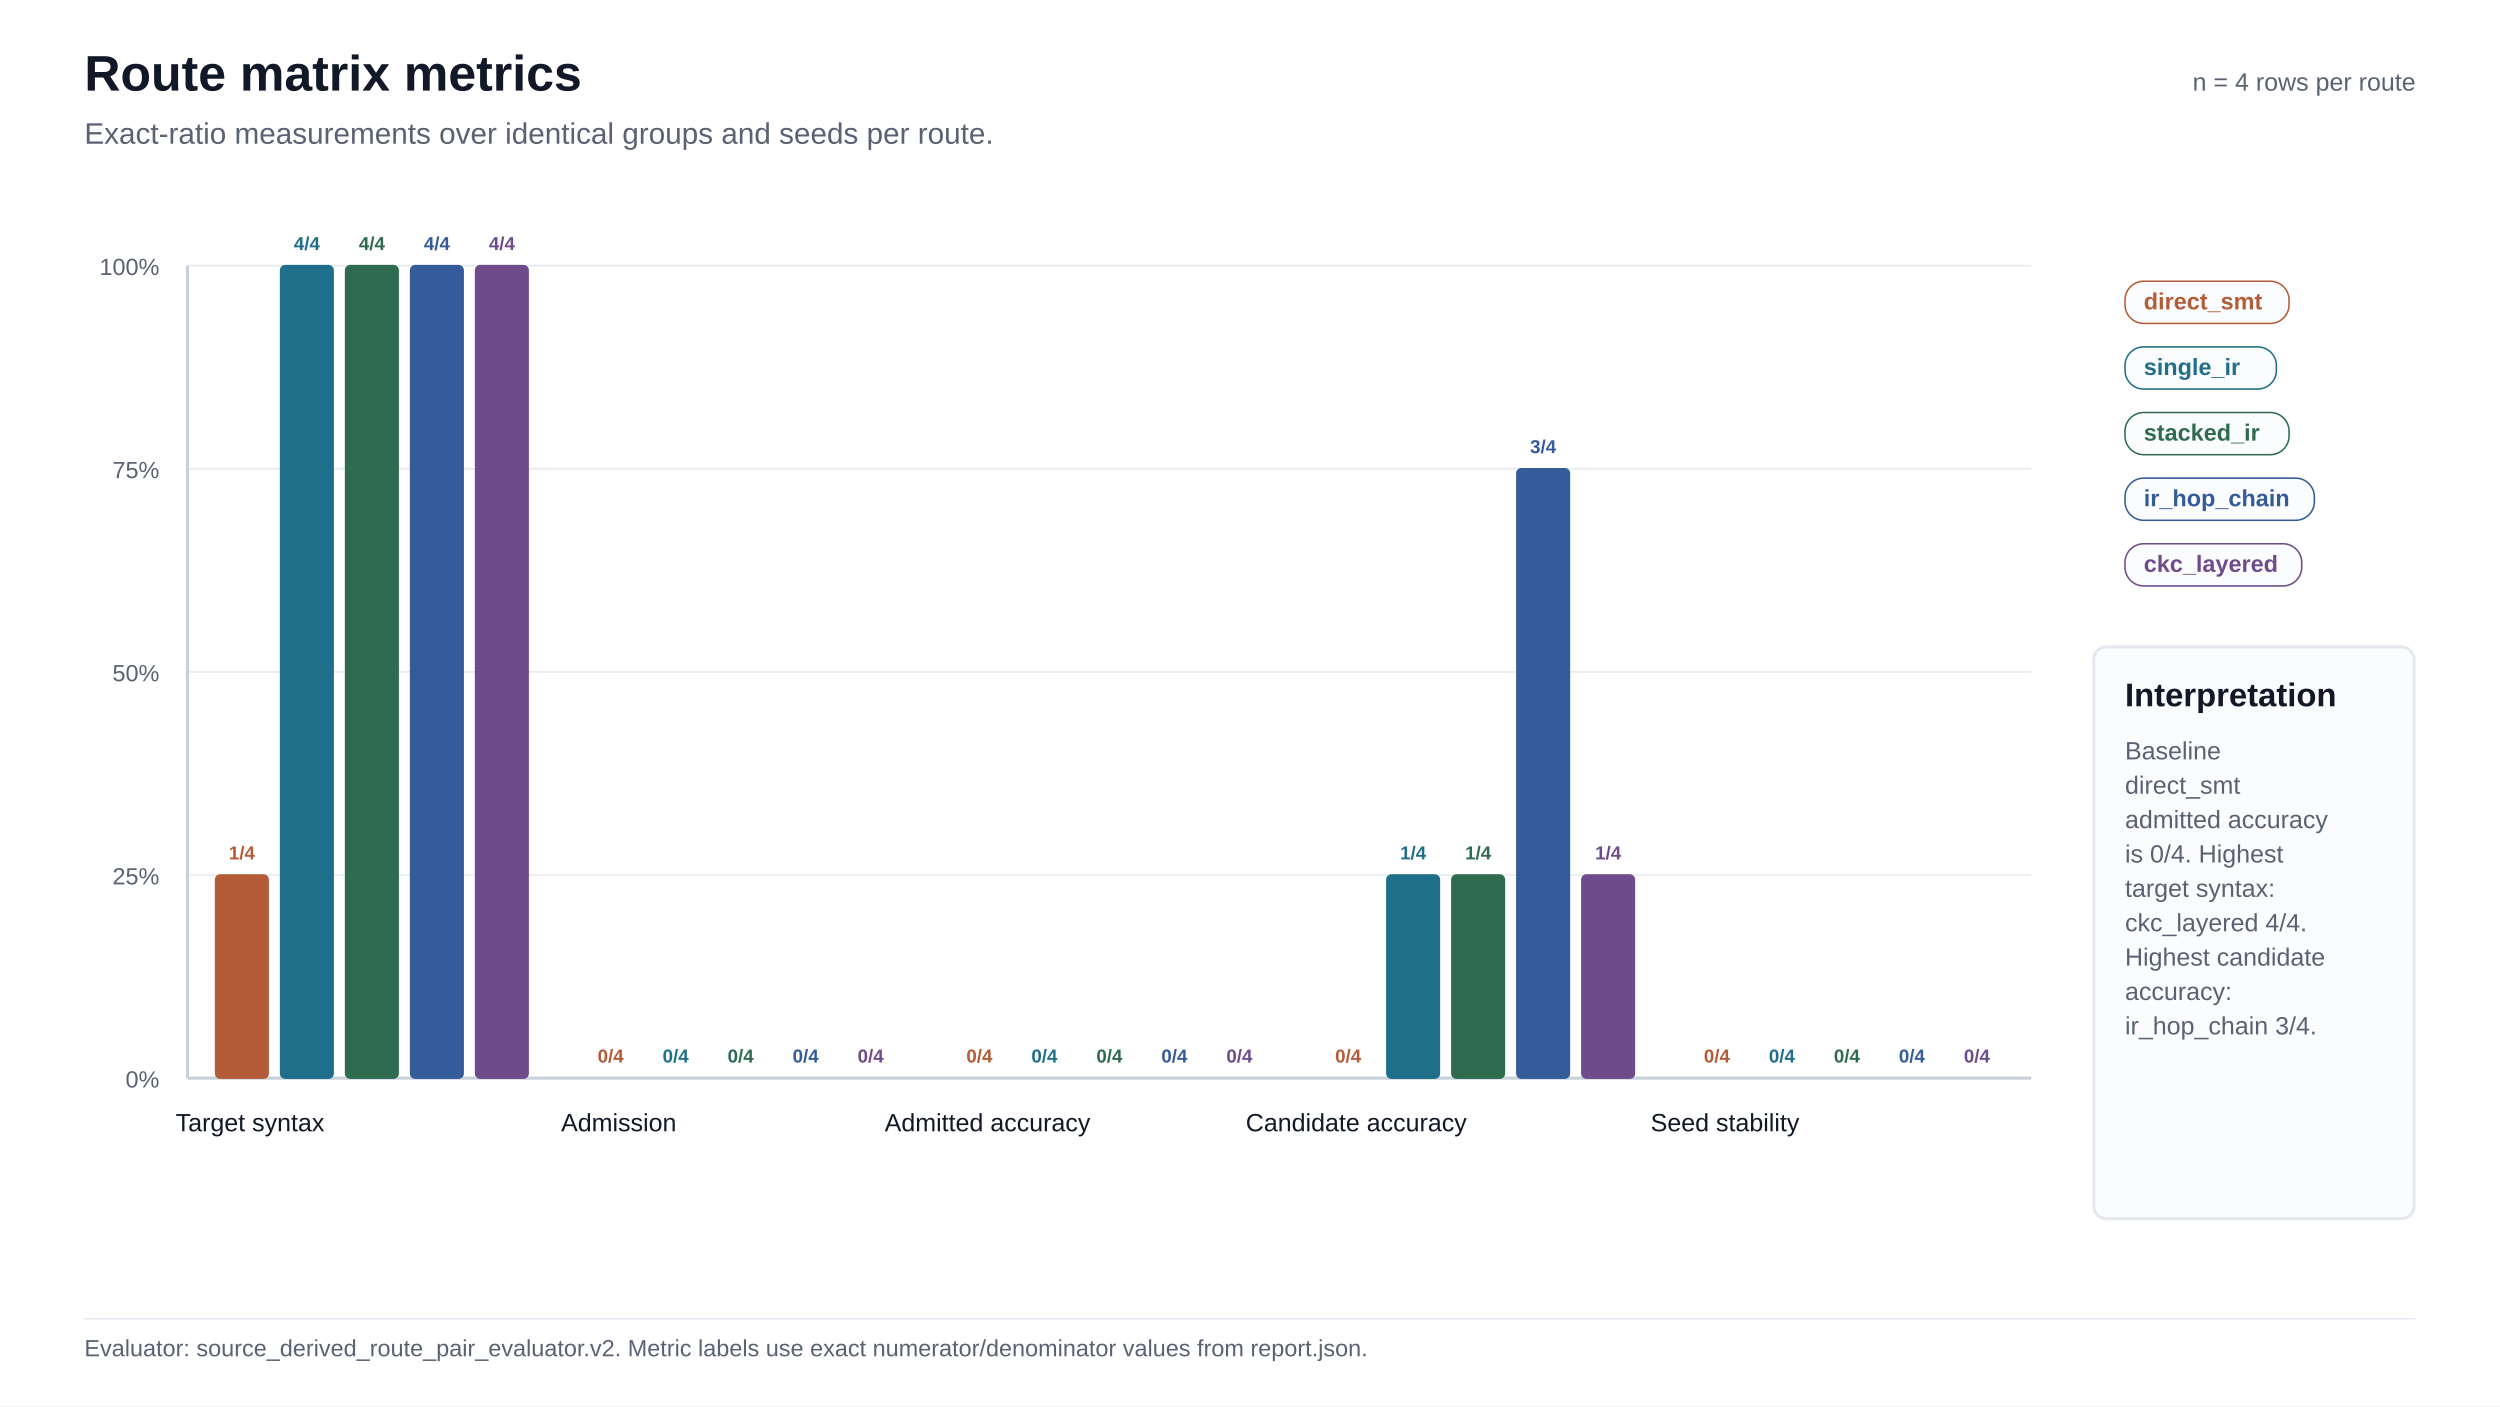
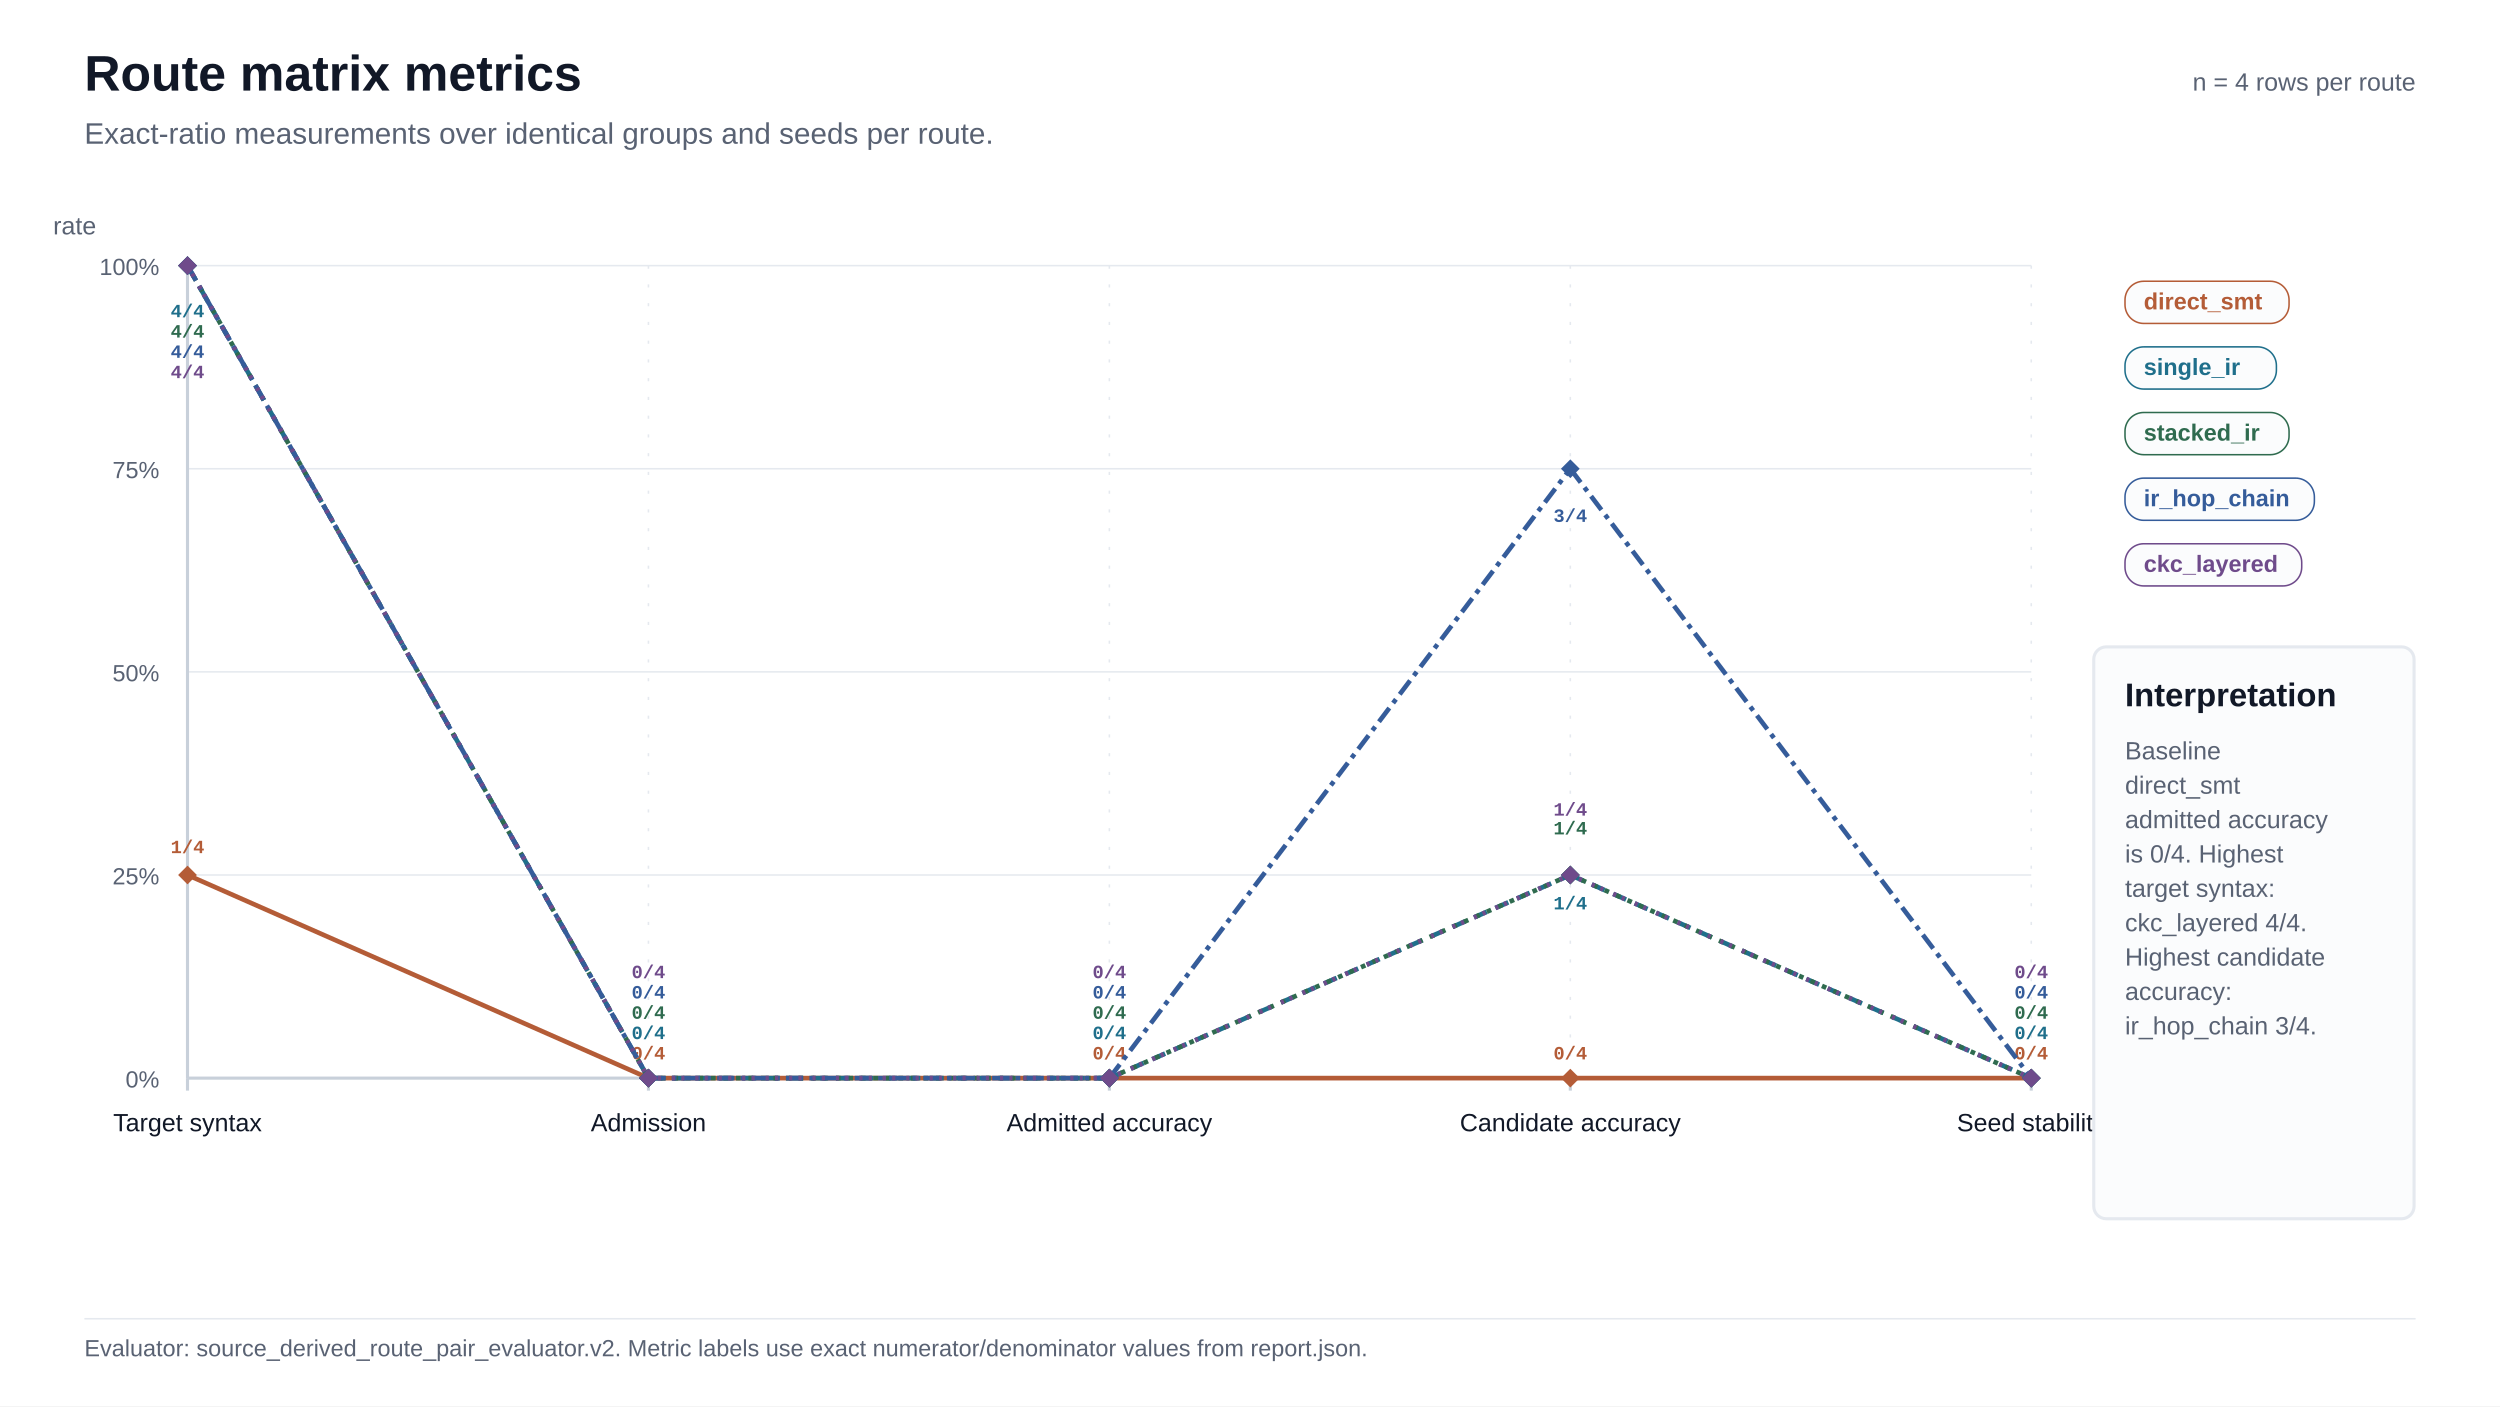
<svg xmlns="http://www.w3.org/2000/svg" width="1600" height="900" viewBox="0 0 1600 900" role="img" aria-labelledby="title desc">
  <rect width="1600" height="900" fill="#ffffff" />
  <text x="54" y="58" font-family="Arial, Helvetica, sans-serif" font-size="32" font-weight="700" fill="#111827" text-anchor="start">Route matrix metrics</text>
  <text x="54" y="92" font-family="Arial, Helvetica, sans-serif" font-size="19" font-weight="400" fill="#596273" text-anchor="start">Exact-ratio measurements over identical groups and seeds per route.</text>
  <text x="1546" y="58" font-family="Arial, Helvetica, sans-serif" font-size="16" font-weight="400" fill="#596273" text-anchor="end">n = 4 rows per route</text>
  <line x1="120" y1="690" x2="1300" y2="690" stroke="#e5e9ef" stroke-width="1" />
  <text x="102" y="696" font-family="Arial, Helvetica, sans-serif" font-size="15" font-weight="400" fill="#596273" text-anchor="end">0%</text>
  <line x1="120" y1="560" x2="1300" y2="560" stroke="#e5e9ef" stroke-width="1" />
  <text x="102" y="566" font-family="Arial, Helvetica, sans-serif" font-size="15" font-weight="400" fill="#596273" text-anchor="end">25%</text>
  <line x1="120" y1="430" x2="1300" y2="430" stroke="#e5e9ef" stroke-width="1" />
  <text x="102" y="436" font-family="Arial, Helvetica, sans-serif" font-size="15" font-weight="400" fill="#596273" text-anchor="end">50%</text>
  <line x1="120" y1="300" x2="1300" y2="300" stroke="#e5e9ef" stroke-width="1" />
  <text x="102" y="306" font-family="Arial, Helvetica, sans-serif" font-size="15" font-weight="400" fill="#596273" text-anchor="end">75%</text>
  <line x1="120" y1="170" x2="1300" y2="170" stroke="#e5e9ef" stroke-width="1" />
  <text x="102" y="176" font-family="Arial, Helvetica, sans-serif" font-size="15" font-weight="400" fill="#596273" text-anchor="end">100%</text>
+   <line x1="120" y1="170" x2="120" y2="690" stroke="#e5e9ef" stroke-width="1" stroke-dasharray="2 10" />
+   <line x1="120" y1="690" x2="120" y2="698" stroke="#c8d0da" stroke-width="2" />
+   <text x="120" y="724" font-family="Arial, Helvetica, sans-serif" font-size="16" font-weight="400" fill="#111827" text-anchor="middle">Target syntax</text>
+   <line x1="415" y1="170" x2="415" y2="690" stroke="#e5e9ef" stroke-width="1" stroke-dasharray="2 10" />
+   <line x1="415" y1="690" x2="415" y2="698" stroke="#c8d0da" stroke-width="2" />
+   <text x="415" y="724" font-family="Arial, Helvetica, sans-serif" font-size="16" font-weight="400" fill="#111827" text-anchor="middle">Admission</text>
+   <line x1="710" y1="170" x2="710" y2="690" stroke="#e5e9ef" stroke-width="1" stroke-dasharray="2 10" />
+   <line x1="710" y1="690" x2="710" y2="698" stroke="#c8d0da" stroke-width="2" />
+   <text x="710" y="724" font-family="Arial, Helvetica, sans-serif" font-size="16" font-weight="400" fill="#111827" text-anchor="middle">Admitted accuracy</text>
+   <line x1="1005" y1="170" x2="1005" y2="690" stroke="#e5e9ef" stroke-width="1" stroke-dasharray="2 10" />
+   <line x1="1005" y1="690" x2="1005" y2="698" stroke="#c8d0da" stroke-width="2" />
+   <text x="1005" y="724" font-family="Arial, Helvetica, sans-serif" font-size="16" font-weight="400" fill="#111827" text-anchor="middle">Candidate accuracy</text>
+   <line x1="1300" y1="170" x2="1300" y2="690" stroke="#e5e9ef" stroke-width="1" stroke-dasharray="2 10" />
+   <line x1="1300" y1="690" x2="1300" y2="698" stroke="#c8d0da" stroke-width="2" />
+   <text x="1300" y="724" font-family="Arial, Helvetica, sans-serif" font-size="16" font-weight="400" fill="#111827" text-anchor="middle">Seed stability</text>
+   <text x="34" y="150" font-family="Arial, Helvetica, sans-serif" font-size="16" font-weight="400" fill="#596273" text-anchor="start">rate</text>
  <line x1="120" y1="170" x2="120" y2="690" stroke="#c8d0da" stroke-width="2" />
  <line x1="120" y1="690" x2="1300" y2="690" stroke="#c8d0da" stroke-width="2" />
-   <rect x="138" y="560" width="33.6" height="130" rx="3" fill="#b45c37" stroke="#b45c37" stroke-width="1" />
-   <text x="154.8" y="550" font-family="Arial, Helvetica, sans-serif" font-size="12" font-weight="700" fill="#b45c37" text-anchor="middle">1/4</text>
-   <rect x="179.6" y="170" width="33.6" height="520" rx="3" fill="#1f6f8b" stroke="#1f6f8b" stroke-width="1" />
-   <text x="196.4" y="160" font-family="Arial, Helvetica, sans-serif" font-size="12" font-weight="700" fill="#1f6f8b" text-anchor="middle">4/4</text>
-   <rect x="221.2" y="170" width="33.6" height="520" rx="3" fill="#2f6b4f" stroke="#2f6b4f" stroke-width="1" />
-   <text x="238" y="160" font-family="Arial, Helvetica, sans-serif" font-size="12" font-weight="700" fill="#2f6b4f" text-anchor="middle">4/4</text>
-   <rect x="262.8" y="170" width="33.6" height="520" rx="3" fill="#355c9a" stroke="#355c9a" stroke-width="1" />
-   <text x="279.6" y="160" font-family="Arial, Helvetica, sans-serif" font-size="12" font-weight="700" fill="#355c9a" text-anchor="middle">4/4</text>
-   <rect x="304.4" y="170" width="33.6" height="520" rx="3" fill="#6f4b8b" stroke="#6f4b8b" stroke-width="1" />
-   <text x="321.2" y="160" font-family="Arial, Helvetica, sans-serif" font-size="12" font-weight="700" fill="#6f4b8b" text-anchor="middle">4/4</text>
-   <text x="160" y="724" font-family="Arial, Helvetica, sans-serif" font-size="16" font-weight="400" fill="#111827" text-anchor="middle">Target syntax</text>
-   <rect x="374" y="690" width="33.6" height="0" rx="3" fill="#b45c37" stroke="#b45c37" stroke-width="1" />
-   <text x="390.8" y="680" font-family="Arial, Helvetica, sans-serif" font-size="12" font-weight="700" fill="#b45c37" text-anchor="middle">0/4</text>
-   <rect x="415.6" y="690" width="33.6" height="0" rx="3" fill="#1f6f8b" stroke="#1f6f8b" stroke-width="1" />
-   <text x="432.4" y="680" font-family="Arial, Helvetica, sans-serif" font-size="12" font-weight="700" fill="#1f6f8b" text-anchor="middle">0/4</text>
-   <rect x="457.2" y="690" width="33.6" height="0" rx="3" fill="#2f6b4f" stroke="#2f6b4f" stroke-width="1" />
-   <text x="474" y="680" font-family="Arial, Helvetica, sans-serif" font-size="12" font-weight="700" fill="#2f6b4f" text-anchor="middle">0/4</text>
-   <rect x="498.8" y="690" width="33.6" height="0" rx="3" fill="#355c9a" stroke="#355c9a" stroke-width="1" />
-   <text x="515.6" y="680" font-family="Arial, Helvetica, sans-serif" font-size="12" font-weight="700" fill="#355c9a" text-anchor="middle">0/4</text>
-   <rect x="540.4" y="690" width="33.6" height="0" rx="3" fill="#6f4b8b" stroke="#6f4b8b" stroke-width="1" />
-   <text x="557.2" y="680" font-family="Arial, Helvetica, sans-serif" font-size="12" font-weight="700" fill="#6f4b8b" text-anchor="middle">0/4</text>
-   <text x="396" y="724" font-family="Arial, Helvetica, sans-serif" font-size="16" font-weight="400" fill="#111827" text-anchor="middle">Admission</text>
-   <rect x="610" y="690" width="33.6" height="0" rx="3" fill="#b45c37" stroke="#b45c37" stroke-width="1" />
-   <text x="626.8" y="680" font-family="Arial, Helvetica, sans-serif" font-size="12" font-weight="700" fill="#b45c37" text-anchor="middle">0/4</text>
-   <rect x="651.6" y="690" width="33.6" height="0" rx="3" fill="#1f6f8b" stroke="#1f6f8b" stroke-width="1" />
-   <text x="668.4" y="680" font-family="Arial, Helvetica, sans-serif" font-size="12" font-weight="700" fill="#1f6f8b" text-anchor="middle">0/4</text>
-   <rect x="693.2" y="690" width="33.6" height="0" rx="3" fill="#2f6b4f" stroke="#2f6b4f" stroke-width="1" />
-   <text x="710" y="680" font-family="Arial, Helvetica, sans-serif" font-size="12" font-weight="700" fill="#2f6b4f" text-anchor="middle">0/4</text>
-   <rect x="734.8" y="690" width="33.6" height="0" rx="3" fill="#355c9a" stroke="#355c9a" stroke-width="1" />
-   <text x="751.6" y="680" font-family="Arial, Helvetica, sans-serif" font-size="12" font-weight="700" fill="#355c9a" text-anchor="middle">0/4</text>
-   <rect x="776.4" y="690" width="33.6" height="0" rx="3" fill="#6f4b8b" stroke="#6f4b8b" stroke-width="1" />
-   <text x="793.2" y="680" font-family="Arial, Helvetica, sans-serif" font-size="12" font-weight="700" fill="#6f4b8b" text-anchor="middle">0/4</text>
-   <text x="632" y="724" font-family="Arial, Helvetica, sans-serif" font-size="16" font-weight="400" fill="#111827" text-anchor="middle">Admitted accuracy</text>
-   <rect x="846" y="690" width="33.6" height="0" rx="3" fill="#b45c37" stroke="#b45c37" stroke-width="1" />
-   <text x="862.8" y="680" font-family="Arial, Helvetica, sans-serif" font-size="12" font-weight="700" fill="#b45c37" text-anchor="middle">0/4</text>
-   <rect x="887.6" y="560" width="33.6" height="130" rx="3" fill="#1f6f8b" stroke="#1f6f8b" stroke-width="1" />
-   <text x="904.4" y="550" font-family="Arial, Helvetica, sans-serif" font-size="12" font-weight="700" fill="#1f6f8b" text-anchor="middle">1/4</text>
-   <rect x="929.2" y="560" width="33.6" height="130" rx="3" fill="#2f6b4f" stroke="#2f6b4f" stroke-width="1" />
-   <text x="946" y="550" font-family="Arial, Helvetica, sans-serif" font-size="12" font-weight="700" fill="#2f6b4f" text-anchor="middle">1/4</text>
-   <rect x="970.8" y="300" width="33.6" height="390" rx="3" fill="#355c9a" stroke="#355c9a" stroke-width="1" />
-   <text x="987.6" y="290" font-family="Arial, Helvetica, sans-serif" font-size="12" font-weight="700" fill="#355c9a" text-anchor="middle">3/4</text>
-   <rect x="1012.4" y="560" width="33.6" height="130" rx="3" fill="#6f4b8b" stroke="#6f4b8b" stroke-width="1" />
-   <text x="1029.2" y="550" font-family="Arial, Helvetica, sans-serif" font-size="12" font-weight="700" fill="#6f4b8b" text-anchor="middle">1/4</text>
-   <text x="868" y="724" font-family="Arial, Helvetica, sans-serif" font-size="16" font-weight="400" fill="#111827" text-anchor="middle">Candidate accuracy</text>
-   <rect x="1082" y="690" width="33.6" height="0" rx="3" fill="#b45c37" stroke="#b45c37" stroke-width="1" />
-   <text x="1098.8" y="680" font-family="Arial, Helvetica, sans-serif" font-size="12" font-weight="700" fill="#b45c37" text-anchor="middle">0/4</text>
-   <rect x="1123.6" y="690" width="33.6" height="0" rx="3" fill="#1f6f8b" stroke="#1f6f8b" stroke-width="1" />
-   <text x="1140.4" y="680" font-family="Arial, Helvetica, sans-serif" font-size="12" font-weight="700" fill="#1f6f8b" text-anchor="middle">0/4</text>
-   <rect x="1165.2" y="690" width="33.6" height="0" rx="3" fill="#2f6b4f" stroke="#2f6b4f" stroke-width="1" />
-   <text x="1182" y="680" font-family="Arial, Helvetica, sans-serif" font-size="12" font-weight="700" fill="#2f6b4f" text-anchor="middle">0/4</text>
-   <rect x="1206.8" y="690" width="33.6" height="0" rx="3" fill="#355c9a" stroke="#355c9a" stroke-width="1" />
-   <text x="1223.6" y="680" font-family="Arial, Helvetica, sans-serif" font-size="12" font-weight="700" fill="#355c9a" text-anchor="middle">0/4</text>
-   <rect x="1248.4" y="690" width="33.6" height="0" rx="3" fill="#6f4b8b" stroke="#6f4b8b" stroke-width="1" />
-   <text x="1265.2" y="680" font-family="Arial, Helvetica, sans-serif" font-size="12" font-weight="700" fill="#6f4b8b" text-anchor="middle">0/4</text>
-   <text x="1104" y="724" font-family="Arial, Helvetica, sans-serif" font-size="16" font-weight="400" fill="#111827" text-anchor="middle">Seed stability</text>
+   <line x1="120" y1="560" x2="415" y2="690" stroke="#b45c37" stroke-width="3" />
+   <line x1="415" y1="690" x2="710" y2="690" stroke="#b45c37" stroke-width="3" />
+   <line x1="710" y1="690" x2="1005" y2="690" stroke="#b45c37" stroke-width="3" />
+   <line x1="1005" y1="690" x2="1300" y2="690" stroke="#b45c37" stroke-width="3" />
+   <polygon points="120,554 126,560 120,566 114,560" fill="#b45c37" stroke="none" />
+   <text x="120" y="546" font-family="SFMono-Regular, Consolas, Liberation Mono, monospace" font-size="12" font-weight="700" fill="#b45c37" text-anchor="middle">1/4</text>
+   <polygon points="415,684 421,690 415,696 409,690" fill="#b45c37" stroke="none" />
+   <text x="415" y="678" font-family="SFMono-Regular, Consolas, Liberation Mono, monospace" font-size="12" font-weight="700" fill="#b45c37" text-anchor="middle">0/4</text>
+   <polygon points="710,684 716,690 710,696 704,690" fill="#b45c37" stroke="none" />
+   <text x="710" y="678" font-family="SFMono-Regular, Consolas, Liberation Mono, monospace" font-size="12" font-weight="700" fill="#b45c37" text-anchor="middle">0/4</text>
+   <polygon points="1005,684 1011,690 1005,696 999,690" fill="#b45c37" stroke="none" />
+   <text x="1005" y="678" font-family="SFMono-Regular, Consolas, Liberation Mono, monospace" font-size="12" font-weight="700" fill="#b45c37" text-anchor="middle">0/4</text>
+   <polygon points="1300,684 1306,690 1300,696 1294,690" fill="#b45c37" stroke="none" />
+   <text x="1300" y="678" font-family="SFMono-Regular, Consolas, Liberation Mono, monospace" font-size="12" font-weight="700" fill="#b45c37" text-anchor="middle">0/4</text>
+   <line x1="120" y1="170" x2="415" y2="690" stroke="#1f6f8b" stroke-width="3" stroke-dasharray="9 6" />
+   <line x1="415" y1="690" x2="710" y2="690" stroke="#1f6f8b" stroke-width="3" stroke-dasharray="9 6" />
+   <line x1="710" y1="690" x2="1005" y2="560" stroke="#1f6f8b" stroke-width="3" stroke-dasharray="9 6" />
+   <line x1="1005" y1="560" x2="1300" y2="690" stroke="#1f6f8b" stroke-width="3" stroke-dasharray="9 6" />
+   <polygon points="120,164 126,170 120,176 114,170" fill="#1f6f8b" stroke="none" />
+   <text x="120" y="203" font-family="SFMono-Regular, Consolas, Liberation Mono, monospace" font-size="12" font-weight="700" fill="#1f6f8b" text-anchor="middle">4/4</text>
+   <polygon points="415,684 421,690 415,696 409,690" fill="#1f6f8b" stroke="none" />
+   <text x="415" y="665" font-family="SFMono-Regular, Consolas, Liberation Mono, monospace" font-size="12" font-weight="700" fill="#1f6f8b" text-anchor="middle">0/4</text>
+   <polygon points="710,684 716,690 710,696 704,690" fill="#1f6f8b" stroke="none" />
+   <text x="710" y="665" font-family="SFMono-Regular, Consolas, Liberation Mono, monospace" font-size="12" font-weight="700" fill="#1f6f8b" text-anchor="middle">0/4</text>
+   <polygon points="1005,554 1011,560 1005,566 999,560" fill="#1f6f8b" stroke="none" />
+   <text x="1005" y="582" font-family="SFMono-Regular, Consolas, Liberation Mono, monospace" font-size="12" font-weight="700" fill="#1f6f8b" text-anchor="middle">1/4</text>
+   <polygon points="1300,684 1306,690 1300,696 1294,690" fill="#1f6f8b" stroke="none" />
+   <text x="1300" y="665" font-family="SFMono-Regular, Consolas, Liberation Mono, monospace" font-size="12" font-weight="700" fill="#1f6f8b" text-anchor="middle">0/4</text>
+   <line x1="120" y1="170" x2="415" y2="690" stroke="#2f6b4f" stroke-width="3" stroke-dasharray="3 5" />
+   <line x1="415" y1="690" x2="710" y2="690" stroke="#2f6b4f" stroke-width="3" stroke-dasharray="3 5" />
+   <line x1="710" y1="690" x2="1005" y2="560" stroke="#2f6b4f" stroke-width="3" stroke-dasharray="3 5" />
+   <line x1="1005" y1="560" x2="1300" y2="690" stroke="#2f6b4f" stroke-width="3" stroke-dasharray="3 5" />
+   <polygon points="120,164 126,170 120,176 114,170" fill="#2f6b4f" stroke="none" />
+   <text x="120" y="216" font-family="SFMono-Regular, Consolas, Liberation Mono, monospace" font-size="12" font-weight="700" fill="#2f6b4f" text-anchor="middle">4/4</text>
+   <polygon points="415,684 421,690 415,696 409,690" fill="#2f6b4f" stroke="none" />
+   <text x="415" y="652" font-family="SFMono-Regular, Consolas, Liberation Mono, monospace" font-size="12" font-weight="700" fill="#2f6b4f" text-anchor="middle">0/4</text>
+   <polygon points="710,684 716,690 710,696 704,690" fill="#2f6b4f" stroke="none" />
+   <text x="710" y="652" font-family="SFMono-Regular, Consolas, Liberation Mono, monospace" font-size="12" font-weight="700" fill="#2f6b4f" text-anchor="middle">0/4</text>
+   <polygon points="1005,554 1011,560 1005,566 999,560" fill="#2f6b4f" stroke="none" />
+   <text x="1005" y="534" font-family="SFMono-Regular, Consolas, Liberation Mono, monospace" font-size="12" font-weight="700" fill="#2f6b4f" text-anchor="middle">1/4</text>
+   <polygon points="1300,684 1306,690 1300,696 1294,690" fill="#2f6b4f" stroke="none" />
+   <text x="1300" y="652" font-family="SFMono-Regular, Consolas, Liberation Mono, monospace" font-size="12" font-weight="700" fill="#2f6b4f" text-anchor="middle">0/4</text>
+   <line x1="120" y1="170" x2="415" y2="690" stroke="#355c9a" stroke-width="3" stroke-dasharray="11 4 3 4" />
+   <line x1="415" y1="690" x2="710" y2="690" stroke="#355c9a" stroke-width="3" stroke-dasharray="11 4 3 4" />
+   <line x1="710" y1="690" x2="1005" y2="300" stroke="#355c9a" stroke-width="3" stroke-dasharray="11 4 3 4" />
+   <line x1="1005" y1="300" x2="1300" y2="690" stroke="#355c9a" stroke-width="3" stroke-dasharray="11 4 3 4" />
+   <polygon points="120,164 126,170 120,176 114,170" fill="#355c9a" stroke="none" />
+   <text x="120" y="229" font-family="SFMono-Regular, Consolas, Liberation Mono, monospace" font-size="12" font-weight="700" fill="#355c9a" text-anchor="middle">4/4</text>
+   <polygon points="415,684 421,690 415,696 409,690" fill="#355c9a" stroke="none" />
+   <text x="415" y="639" font-family="SFMono-Regular, Consolas, Liberation Mono, monospace" font-size="12" font-weight="700" fill="#355c9a" text-anchor="middle">0/4</text>
+   <polygon points="710,684 716,690 710,696 704,690" fill="#355c9a" stroke="none" />
+   <text x="710" y="639" font-family="SFMono-Regular, Consolas, Liberation Mono, monospace" font-size="12" font-weight="700" fill="#355c9a" text-anchor="middle">0/4</text>
+   <polygon points="1005,294 1011,300 1005,306 999,300" fill="#355c9a" stroke="none" />
+   <text x="1005" y="334" font-family="SFMono-Regular, Consolas, Liberation Mono, monospace" font-size="12" font-weight="700" fill="#355c9a" text-anchor="middle">3/4</text>
+   <polygon points="1300,684 1306,690 1300,696 1294,690" fill="#355c9a" stroke="none" />
+   <text x="1300" y="639" font-family="SFMono-Regular, Consolas, Liberation Mono, monospace" font-size="12" font-weight="700" fill="#355c9a" text-anchor="middle">0/4</text>
+   <line x1="120" y1="170" x2="415" y2="690" stroke="#6f4b8b" stroke-width="3" stroke-dasharray="2 4 2 7" />
+   <line x1="415" y1="690" x2="710" y2="690" stroke="#6f4b8b" stroke-width="3" stroke-dasharray="2 4 2 7" />
+   <line x1="710" y1="690" x2="1005" y2="560" stroke="#6f4b8b" stroke-width="3" stroke-dasharray="2 4 2 7" />
+   <line x1="1005" y1="560" x2="1300" y2="690" stroke="#6f4b8b" stroke-width="3" stroke-dasharray="2 4 2 7" />
+   <polygon points="120,164 126,170 120,176 114,170" fill="#6f4b8b" stroke="none" />
+   <text x="120" y="242" font-family="SFMono-Regular, Consolas, Liberation Mono, monospace" font-size="12" font-weight="700" fill="#6f4b8b" text-anchor="middle">4/4</text>
+   <polygon points="415,684 421,690 415,696 409,690" fill="#6f4b8b" stroke="none" />
+   <text x="415" y="626" font-family="SFMono-Regular, Consolas, Liberation Mono, monospace" font-size="12" font-weight="700" fill="#6f4b8b" text-anchor="middle">0/4</text>
+   <polygon points="710,684 716,690 710,696 704,690" fill="#6f4b8b" stroke="none" />
+   <text x="710" y="626" font-family="SFMono-Regular, Consolas, Liberation Mono, monospace" font-size="12" font-weight="700" fill="#6f4b8b" text-anchor="middle">0/4</text>
+   <polygon points="1005,554 1011,560 1005,566 999,560" fill="#6f4b8b" stroke="none" />
+   <text x="1005" y="522" font-family="SFMono-Regular, Consolas, Liberation Mono, monospace" font-size="12" font-weight="700" fill="#6f4b8b" text-anchor="middle">1/4</text>
+   <polygon points="1300,684 1306,690 1300,696 1294,690" fill="#6f4b8b" stroke="none" />
+   <text x="1300" y="626" font-family="SFMono-Regular, Consolas, Liberation Mono, monospace" font-size="12" font-weight="700" fill="#6f4b8b" text-anchor="middle">0/4</text>
  <rect x="1360" y="180" width="105" height="27" rx="12" fill="#fbfcfd" stroke="#b45c37" stroke-width="1" />
  <text x="1372" y="198" font-family="Arial, Helvetica, sans-serif" font-size="15" font-weight="700" fill="#b45c37" text-anchor="start">direct_smt</text>
  <rect x="1360" y="222" width="96.9" height="27" rx="12" fill="#fbfcfd" stroke="#1f6f8b" stroke-width="1" />
  <text x="1372" y="240" font-family="Arial, Helvetica, sans-serif" font-size="15" font-weight="700" fill="#1f6f8b" text-anchor="start">single_ir</text>
  <rect x="1360" y="264" width="105" height="27" rx="12" fill="#fbfcfd" stroke="#2f6b4f" stroke-width="1" />
  <text x="1372" y="282" font-family="Arial, Helvetica, sans-serif" font-size="15" font-weight="700" fill="#2f6b4f" text-anchor="start">stacked_ir</text>
  <rect x="1360" y="306" width="121.2" height="27" rx="12" fill="#fbfcfd" stroke="#355c9a" stroke-width="1" />
  <text x="1372" y="324" font-family="Arial, Helvetica, sans-serif" font-size="15" font-weight="700" fill="#355c9a" text-anchor="start">ir_hop_chain</text>
  <rect x="1360" y="348" width="113.1" height="27" rx="12" fill="#fbfcfd" stroke="#6f4b8b" stroke-width="1" />
  <text x="1372" y="366" font-family="Arial, Helvetica, sans-serif" font-size="15" font-weight="700" fill="#6f4b8b" text-anchor="start">ckc_layered</text>
  <rect x="1340" y="414" width="205" height="366" rx="8" fill="#fbfcfd" stroke="#e5e9ef" stroke-width="2" />
  <text x="1360" y="452" font-family="Arial, Helvetica, sans-serif" font-size="21" font-weight="700" fill="#111827" text-anchor="start">Interpretation</text>
  <text x="1360" y="486" font-family="Arial, Helvetica, sans-serif" font-size="16" font-weight="400" fill="#596273" text-anchor="start">Baseline</text>
  <text x="1360" y="508" font-family="Arial, Helvetica, sans-serif" font-size="16" font-weight="400" fill="#596273" text-anchor="start">direct_smt</text>
  <text x="1360" y="530" font-family="Arial, Helvetica, sans-serif" font-size="16" font-weight="400" fill="#596273" text-anchor="start">admitted accuracy</text>
  <text x="1360" y="552" font-family="Arial, Helvetica, sans-serif" font-size="16" font-weight="400" fill="#596273" text-anchor="start">is 0/4. Highest</text>
  <text x="1360" y="574" font-family="Arial, Helvetica, sans-serif" font-size="16" font-weight="400" fill="#596273" text-anchor="start">target syntax:</text>
  <text x="1360" y="596" font-family="Arial, Helvetica, sans-serif" font-size="16" font-weight="400" fill="#596273" text-anchor="start">ckc_layered 4/4.</text>
  <text x="1360" y="618" font-family="Arial, Helvetica, sans-serif" font-size="16" font-weight="400" fill="#596273" text-anchor="start">Highest candidate</text>
  <text x="1360" y="640" font-family="Arial, Helvetica, sans-serif" font-size="16" font-weight="400" fill="#596273" text-anchor="start">accuracy:</text>
  <text x="1360" y="662" font-family="Arial, Helvetica, sans-serif" font-size="16" font-weight="400" fill="#596273" text-anchor="start">ir_hop_chain 3/4.</text>
  <line x1="54" y1="844" x2="1546" y2="844" stroke="#e5e9ef" stroke-width="1" />
  <text x="54" y="868" font-family="Arial, Helvetica, sans-serif" font-size="15" font-weight="400" fill="#596273" text-anchor="start">Evaluator: source_derived_route_pair_evaluator.v2. Metric labels use exact numerator/denominator values from report.json.</text>
</svg>
